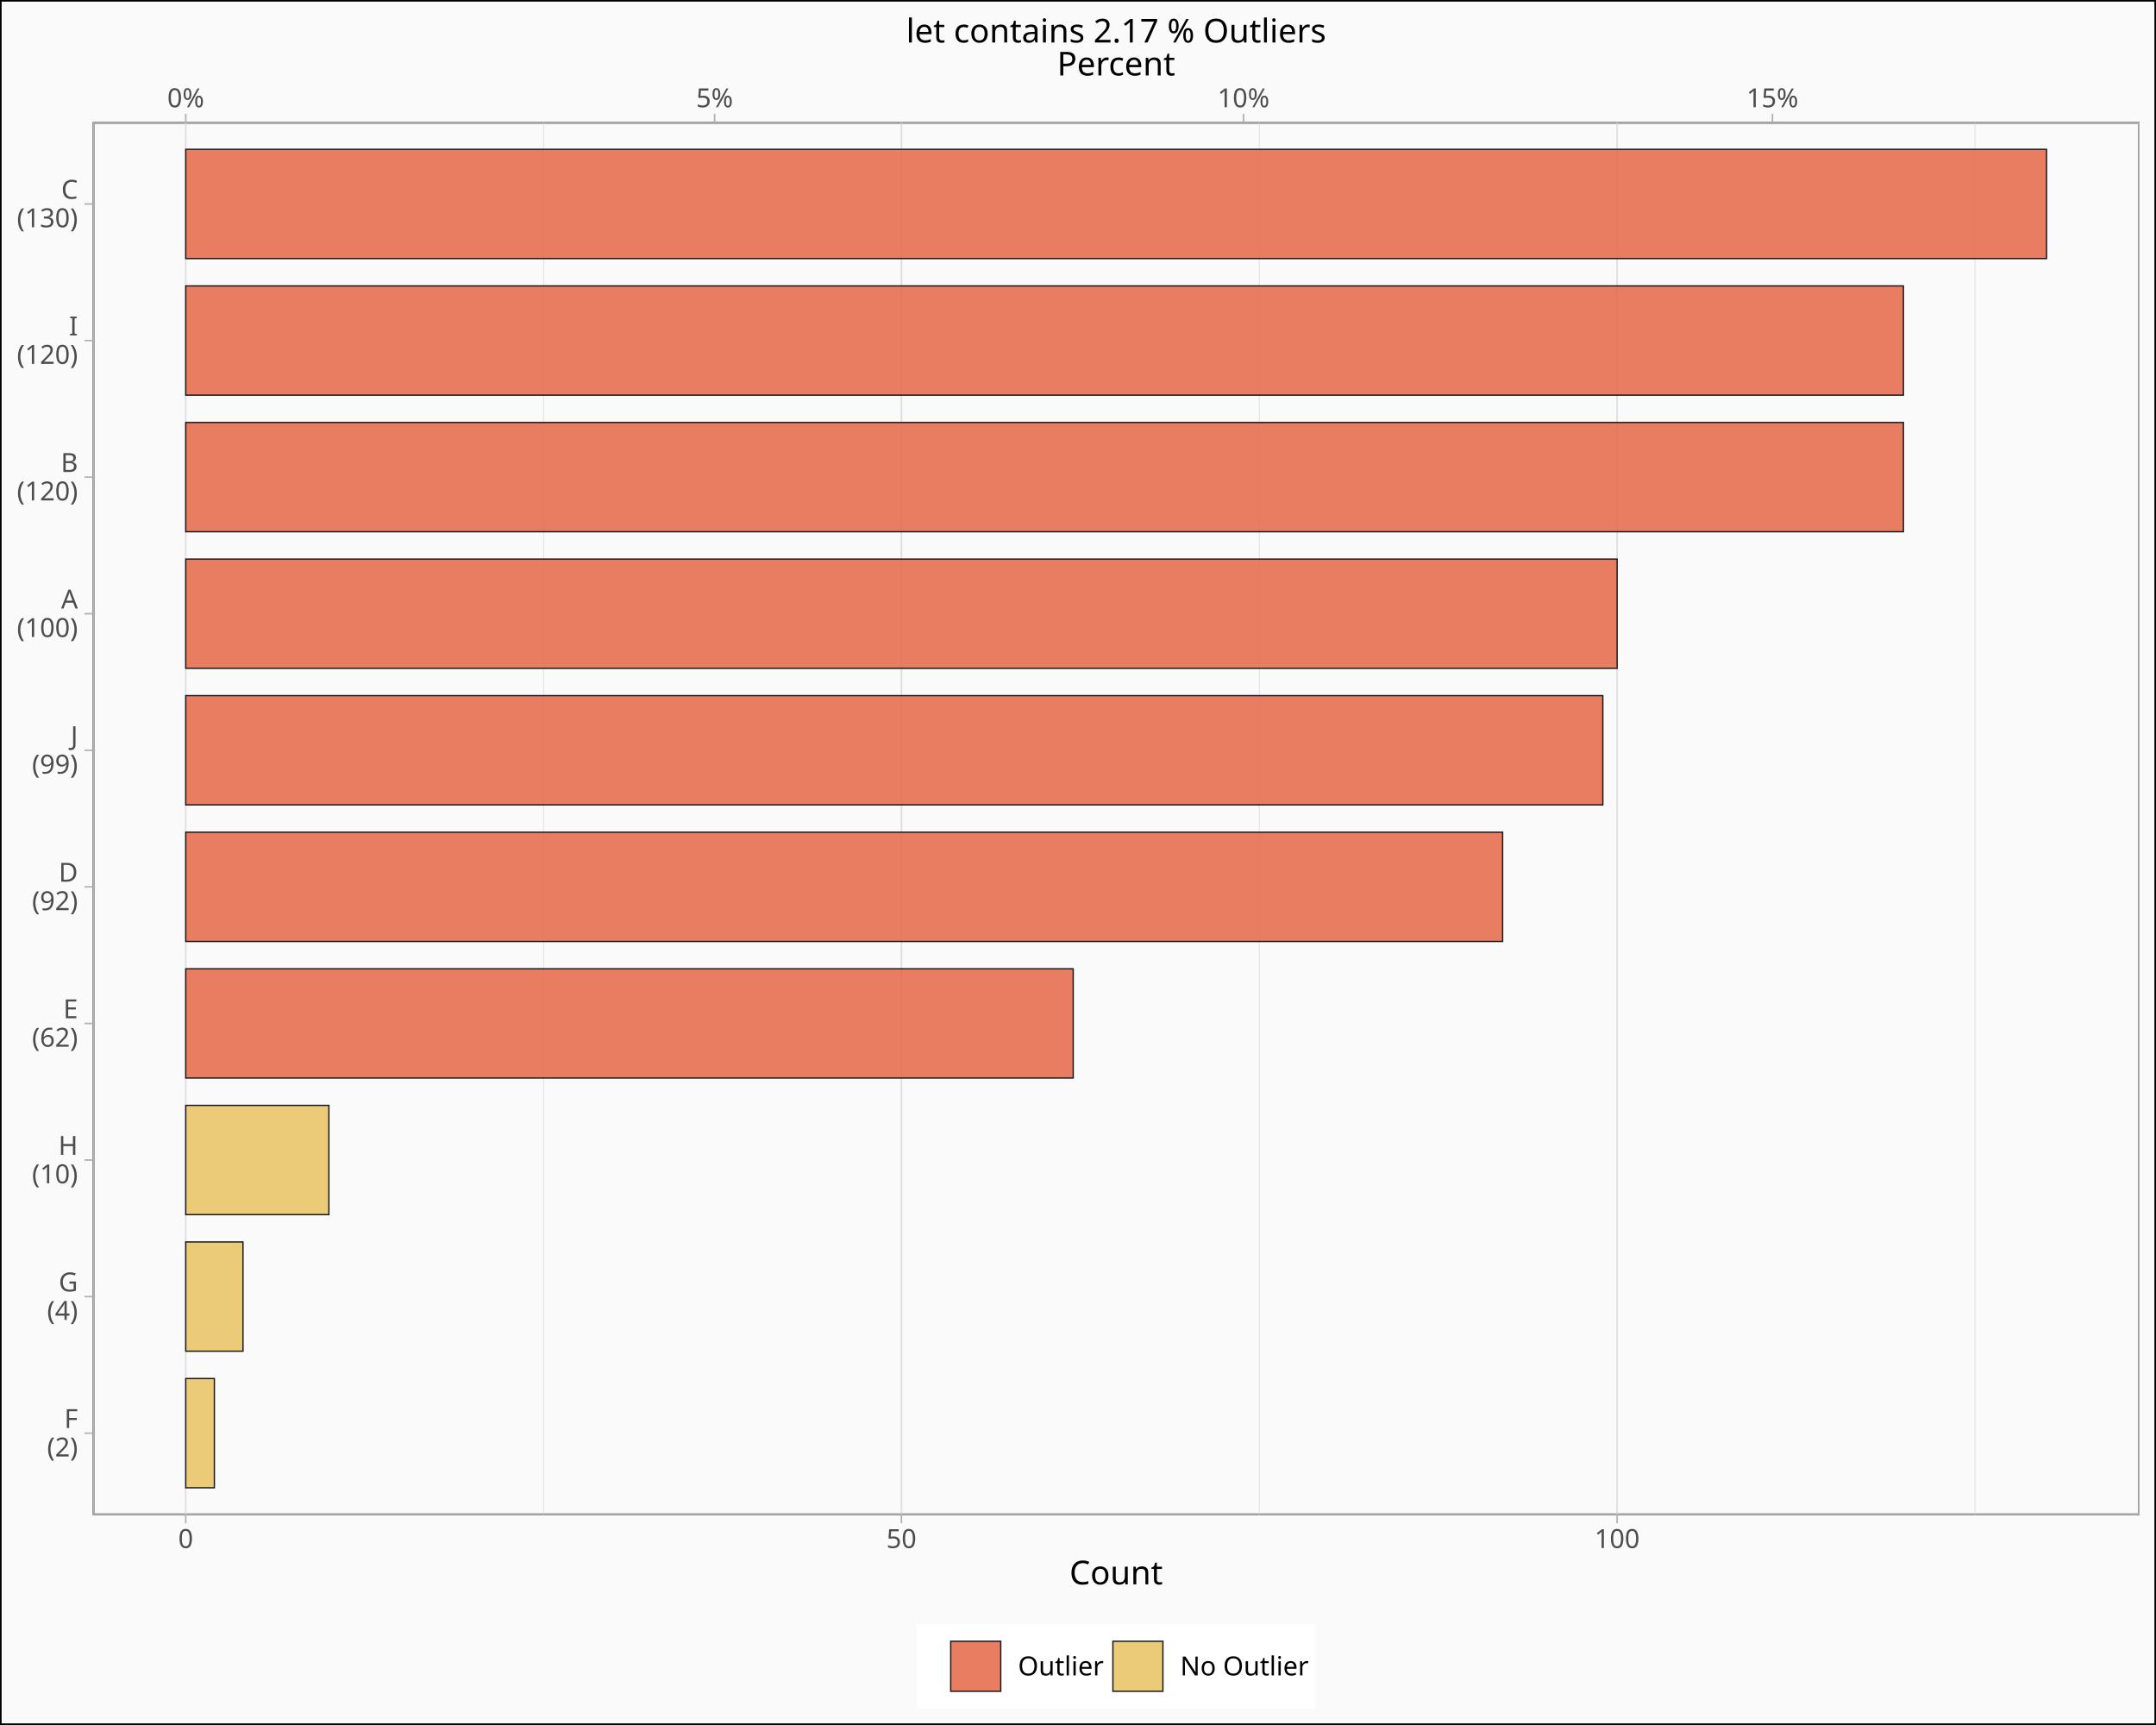
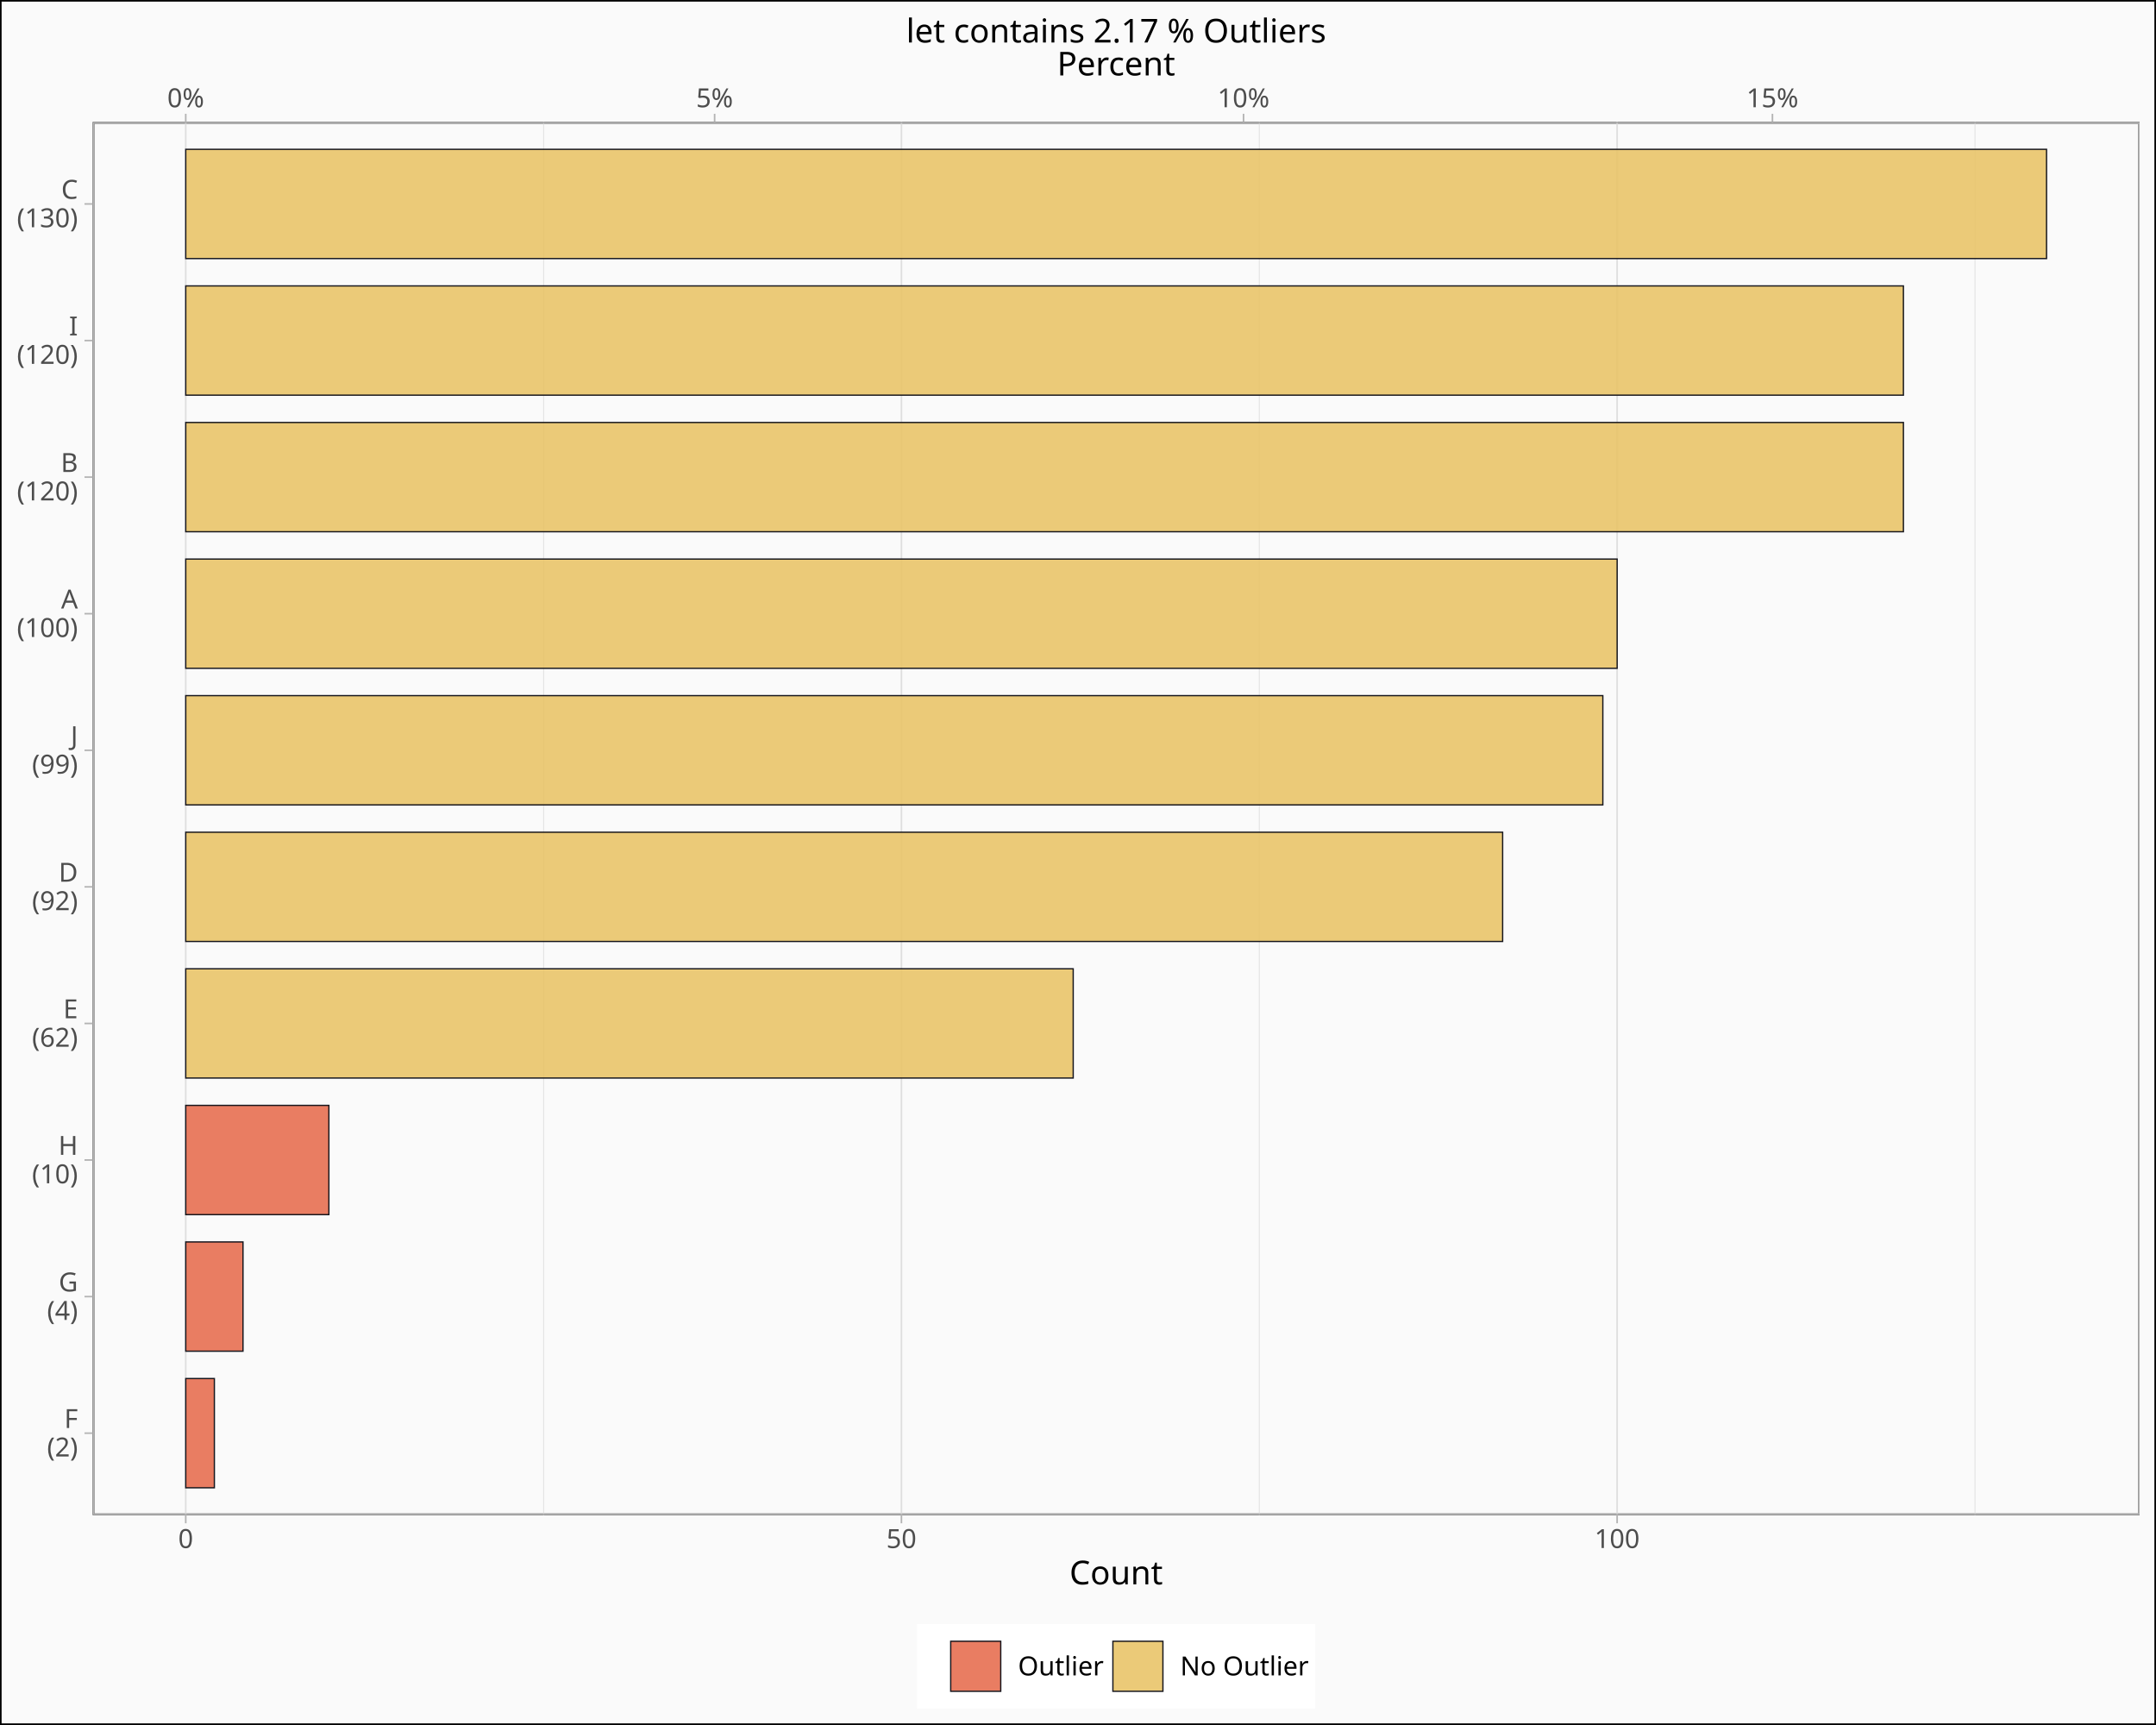
<svg xmlns="http://www.w3.org/2000/svg" class="svglite" data-engine-version="2.0" width="720.00pt" height="576.00pt" viewBox="0 0 720.00 576.00">
  <defs>
    <style type="text/css">
    .svglite line, .svglite polyline, .svglite polygon, .svglite path, .svglite rect, .svglite circle {
      fill: none;
      stroke: #000000;
      stroke-linecap: round;
      stroke-linejoin: round;
      stroke-miterlimit: 10.00;
    }
  </style>
  </defs>
  <rect width="100%" height="100%" style="stroke: none; fill: #FFFFFF;" />
  <defs>
    <clipPath id="cpMC4wMHw3MjAuMDB8MC4wMHw1NzYuMDA=">
      <rect x="0.00" y="0.00" width="720.00" height="576.00" />
    </clipPath>
  </defs>
  <g clip-path="url(#cpMC4wMHw3MjAuMDB8MC4wMHw1NzYuMDA=)">
    <rect x="0.00" y="0.00" width="720.00" height="576.00" style="stroke-width: 1.07; fill: #FAFAFA;" />
  </g>
  <defs>
    <clipPath id="cpMzAuOTZ8NzE0LjUyfDQwLjc0fDUwNS45MQ==">
      <rect x="30.96" y="40.74" width="683.57" height="465.17" />
    </clipPath>
  </defs>
  <g clip-path="url(#cpMzAuOTZ8NzE0LjUyfDQwLjc0fDUwNS45MQ==)">
    <rect x="30.96" y="40.74" width="683.57" height="465.17" style="stroke-width: 1.07; fill: #FAFAFA;" />
    <polyline points="181.53,505.91 181.53,40.74 " style="stroke-width: 0.27; stroke: #DEDEDE; stroke-linecap: butt;" />
    <polyline points="420.54,505.91 420.54,40.74 " style="stroke-width: 0.27; stroke: #DEDEDE; stroke-linecap: butt;" />
    <polyline points="659.55,505.91 659.55,40.74 " style="stroke-width: 0.27; stroke: #DEDEDE; stroke-linecap: butt;" />
    <polyline points="62.03,505.91 62.03,40.74 " style="stroke-width: 0.53; stroke: #DEDEDE; stroke-linecap: butt;" />
    <polyline points="301.04,505.91 301.04,40.74 " style="stroke-width: 0.53; stroke: #DEDEDE; stroke-linecap: butt;" />
    <polyline points="540.04,505.91 540.04,40.74 " style="stroke-width: 0.53; stroke: #DEDEDE; stroke-linecap: butt;" />
-     <rect x="62.03" y="186.68" width="478.02" height="36.48" style="stroke-width: 0.43; stroke: #16161D; stroke-linecap: butt; stroke-linejoin: miter; fill: #E76F51; fill-opacity: 0.90;" />
-     <rect x="62.03" y="141.07" width="573.62" height="36.48" style="stroke-width: 0.43; stroke: #16161D; stroke-linecap: butt; stroke-linejoin: miter; fill: #E76F51; fill-opacity: 0.90;" />
-     <rect x="62.03" y="49.86" width="621.42" height="36.48" style="stroke-width: 0.43; stroke: #16161D; stroke-linecap: butt; stroke-linejoin: miter; fill: #E76F51; fill-opacity: 0.90;" />
-     <rect x="62.03" y="277.89" width="439.78" height="36.48" style="stroke-width: 0.43; stroke: #16161D; stroke-linecap: butt; stroke-linejoin: miter; fill: #E76F51; fill-opacity: 0.90;" />
-     <rect x="62.03" y="323.49" width="296.37" height="36.48" style="stroke-width: 0.43; stroke: #16161D; stroke-linecap: butt; stroke-linejoin: miter; fill: #E76F51; fill-opacity: 0.90;" />
-     <rect x="62.03" y="460.31" width="9.56" height="36.48" style="stroke-width: 0.43; stroke: #16161D; stroke-linecap: butt; stroke-linejoin: miter; fill: #E9C46A; fill-opacity: 0.90;" />
-     <rect x="62.03" y="414.70" width="19.12" height="36.48" style="stroke-width: 0.43; stroke: #16161D; stroke-linecap: butt; stroke-linejoin: miter; fill: #E9C46A; fill-opacity: 0.90;" />
-     <rect x="62.03" y="369.10" width="47.80" height="36.48" style="stroke-width: 0.43; stroke: #16161D; stroke-linecap: butt; stroke-linejoin: miter; fill: #E9C46A; fill-opacity: 0.90;" />
-     <rect x="62.03" y="95.47" width="573.62" height="36.48" style="stroke-width: 0.43; stroke: #16161D; stroke-linecap: butt; stroke-linejoin: miter; fill: #E76F51; fill-opacity: 0.90;" />
-     <rect x="62.03" y="232.28" width="473.24" height="36.48" style="stroke-width: 0.43; stroke: #16161D; stroke-linecap: butt; stroke-linejoin: miter; fill: #E76F51; fill-opacity: 0.90;" />
+     <rect x="62.03" y="186.68" width="478.02" height="36.48" style="stroke-width: 0.43; stroke: #16161D; stroke-linecap: butt; stroke-linejoin: miter; fill: #E9C46A; fill-opacity: 0.90;" />
+     <rect x="62.03" y="141.07" width="573.62" height="36.48" style="stroke-width: 0.43; stroke: #16161D; stroke-linecap: butt; stroke-linejoin: miter; fill: #E9C46A; fill-opacity: 0.90;" />
+     <rect x="62.03" y="49.86" width="621.42" height="36.48" style="stroke-width: 0.43; stroke: #16161D; stroke-linecap: butt; stroke-linejoin: miter; fill: #E9C46A; fill-opacity: 0.90;" />
+     <rect x="62.03" y="277.89" width="439.78" height="36.48" style="stroke-width: 0.43; stroke: #16161D; stroke-linecap: butt; stroke-linejoin: miter; fill: #E9C46A; fill-opacity: 0.90;" />
+     <rect x="62.03" y="323.49" width="296.37" height="36.48" style="stroke-width: 0.43; stroke: #16161D; stroke-linecap: butt; stroke-linejoin: miter; fill: #E9C46A; fill-opacity: 0.90;" />
+     <rect x="62.03" y="460.31" width="9.56" height="36.48" style="stroke-width: 0.43; stroke: #16161D; stroke-linecap: butt; stroke-linejoin: miter; fill: #E76F51; fill-opacity: 0.90;" />
+     <rect x="62.03" y="414.70" width="19.12" height="36.48" style="stroke-width: 0.43; stroke: #16161D; stroke-linecap: butt; stroke-linejoin: miter; fill: #E76F51; fill-opacity: 0.90;" />
+     <rect x="62.03" y="369.10" width="47.80" height="36.48" style="stroke-width: 0.43; stroke: #16161D; stroke-linecap: butt; stroke-linejoin: miter; fill: #E76F51; fill-opacity: 0.90;" />
+     <rect x="62.03" y="95.47" width="573.62" height="36.48" style="stroke-width: 0.43; stroke: #16161D; stroke-linecap: butt; stroke-linejoin: miter; fill: #E9C46A; fill-opacity: 0.90;" />
+     <rect x="62.03" y="232.28" width="473.24" height="36.48" style="stroke-width: 0.43; stroke: #16161D; stroke-linecap: butt; stroke-linejoin: miter; fill: #E9C46A; fill-opacity: 0.90;" />
    <rect x="30.96" y="40.74" width="683.57" height="465.17" style="stroke-width: 1.07; stroke: #B3B3B3;" />
  </g>
  <g clip-path="url(#cpMC4wMHw3MjAuMDB8MC4wMHw1NzYuMDA=)">
    <text x="62.03" y="35.81" text-anchor="middle" style="font-size: 8.80px; fill: #4D4D4D; font-family: sans;" textLength="12.72px" lengthAdjust="spacingAndGlyphs">0%</text>
    <text x="238.65" y="35.81" text-anchor="middle" style="font-size: 8.80px; fill: #4D4D4D; font-family: sans;" textLength="12.72px" lengthAdjust="spacingAndGlyphs">5%</text>
    <text x="415.28" y="35.81" text-anchor="middle" style="font-size: 8.80px; fill: #4D4D4D; font-family: sans;" textLength="17.61px" lengthAdjust="spacingAndGlyphs">10%</text>
    <text x="591.91" y="35.81" text-anchor="middle" style="font-size: 8.80px; fill: #4D4D4D; font-family: sans;" textLength="17.61px" lengthAdjust="spacingAndGlyphs">15%</text>
    <polyline points="62.03,40.74 62.03,38.00 " style="stroke-width: 0.53; stroke: #B3B3B3; stroke-linecap: butt;" />
    <polyline points="238.65,40.74 238.65,38.00 " style="stroke-width: 0.53; stroke: #B3B3B3; stroke-linecap: butt;" />
    <polyline points="415.28,40.74 415.28,38.00 " style="stroke-width: 0.53; stroke: #B3B3B3; stroke-linecap: butt;" />
    <polyline points="591.91,40.74 591.91,38.00 " style="stroke-width: 0.53; stroke: #B3B3B3; stroke-linecap: butt;" />
    <text x="26.02" y="476.83" text-anchor="end" style="font-size: 8.80px; fill: #4D4D4D; font-family: sans;" textLength="7.82px" lengthAdjust="spacingAndGlyphs">F </text>
    <text x="26.02" y="486.33" text-anchor="end" style="font-size: 8.80px; fill: #4D4D4D; font-family: sans;" textLength="10.76px" lengthAdjust="spacingAndGlyphs">(2)</text>
    <text x="26.02" y="431.22" text-anchor="end" style="font-size: 8.80px; fill: #4D4D4D; font-family: sans;" textLength="9.29px" lengthAdjust="spacingAndGlyphs">G </text>
    <text x="26.02" y="440.73" text-anchor="end" style="font-size: 8.80px; fill: #4D4D4D; font-family: sans;" textLength="10.76px" lengthAdjust="spacingAndGlyphs">(4)</text>
    <text x="26.02" y="385.62" text-anchor="end" style="font-size: 8.80px; fill: #4D4D4D; font-family: sans;" textLength="8.80px" lengthAdjust="spacingAndGlyphs">H </text>
    <text x="26.02" y="395.12" text-anchor="end" style="font-size: 8.80px; fill: #4D4D4D; font-family: sans;" textLength="15.65px" lengthAdjust="spacingAndGlyphs">(10)</text>
    <text x="26.02" y="340.01" text-anchor="end" style="font-size: 8.80px; fill: #4D4D4D; font-family: sans;" textLength="8.32px" lengthAdjust="spacingAndGlyphs">E </text>
    <text x="26.02" y="349.52" text-anchor="end" style="font-size: 8.80px; fill: #4D4D4D; font-family: sans;" textLength="15.65px" lengthAdjust="spacingAndGlyphs">(62)</text>
    <text x="26.02" y="294.41" text-anchor="end" style="font-size: 8.80px; fill: #4D4D4D; font-family: sans;" textLength="8.80px" lengthAdjust="spacingAndGlyphs">D </text>
    <text x="26.02" y="303.91" text-anchor="end" style="font-size: 8.80px; fill: #4D4D4D; font-family: sans;" textLength="15.65px" lengthAdjust="spacingAndGlyphs">(92)</text>
    <text x="26.02" y="248.80" text-anchor="end" style="font-size: 8.80px; fill: #4D4D4D; font-family: sans;" textLength="6.85px" lengthAdjust="spacingAndGlyphs">J </text>
    <text x="26.02" y="258.31" text-anchor="end" style="font-size: 8.80px; fill: #4D4D4D; font-family: sans;" textLength="15.65px" lengthAdjust="spacingAndGlyphs">(99)</text>
    <text x="26.02" y="203.20" text-anchor="end" style="font-size: 8.80px; fill: #4D4D4D; font-family: sans;" textLength="8.32px" lengthAdjust="spacingAndGlyphs">A </text>
    <text x="26.02" y="212.70" text-anchor="end" style="font-size: 8.80px; fill: #4D4D4D; font-family: sans;" textLength="20.54px" lengthAdjust="spacingAndGlyphs">(100)</text>
    <text x="26.02" y="157.59" text-anchor="end" style="font-size: 8.80px; fill: #4D4D4D; font-family: sans;" textLength="8.32px" lengthAdjust="spacingAndGlyphs">B </text>
    <text x="26.02" y="167.10" text-anchor="end" style="font-size: 8.80px; fill: #4D4D4D; font-family: sans;" textLength="20.54px" lengthAdjust="spacingAndGlyphs">(120)</text>
    <text x="26.02" y="111.99" text-anchor="end" style="font-size: 8.80px; fill: #4D4D4D; font-family: sans;" textLength="4.89px" lengthAdjust="spacingAndGlyphs">I </text>
    <text x="26.02" y="121.49" text-anchor="end" style="font-size: 8.80px; fill: #4D4D4D; font-family: sans;" textLength="20.54px" lengthAdjust="spacingAndGlyphs">(120)</text>
    <text x="26.02" y="66.38" text-anchor="end" style="font-size: 8.80px; fill: #4D4D4D; font-family: sans;" textLength="8.80px" lengthAdjust="spacingAndGlyphs">C </text>
    <text x="26.02" y="75.88" text-anchor="end" style="font-size: 8.80px; fill: #4D4D4D; font-family: sans;" textLength="20.54px" lengthAdjust="spacingAndGlyphs">(130)</text>
    <polyline points="28.22,478.55 30.96,478.55 " style="stroke-width: 0.53; stroke: #B3B3B3; stroke-linecap: butt;" />
    <polyline points="28.22,432.95 30.96,432.95 " style="stroke-width: 0.53; stroke: #B3B3B3; stroke-linecap: butt;" />
    <polyline points="28.22,387.34 30.96,387.34 " style="stroke-width: 0.53; stroke: #B3B3B3; stroke-linecap: butt;" />
    <polyline points="28.22,341.74 30.96,341.74 " style="stroke-width: 0.53; stroke: #B3B3B3; stroke-linecap: butt;" />
    <polyline points="28.22,296.13 30.96,296.13 " style="stroke-width: 0.53; stroke: #B3B3B3; stroke-linecap: butt;" />
    <polyline points="28.22,250.53 30.96,250.53 " style="stroke-width: 0.53; stroke: #B3B3B3; stroke-linecap: butt;" />
    <polyline points="28.22,204.92 30.96,204.92 " style="stroke-width: 0.53; stroke: #B3B3B3; stroke-linecap: butt;" />
    <polyline points="28.22,159.31 30.96,159.31 " style="stroke-width: 0.53; stroke: #B3B3B3; stroke-linecap: butt;" />
    <polyline points="28.22,113.71 30.96,113.71 " style="stroke-width: 0.53; stroke: #B3B3B3; stroke-linecap: butt;" />
    <polyline points="28.22,68.10 30.96,68.10 " style="stroke-width: 0.53; stroke: #B3B3B3; stroke-linecap: butt;" />
    <polyline points="62.03,508.65 62.03,505.91 " style="stroke-width: 0.53; stroke: #B3B3B3; stroke-linecap: butt;" />
    <polyline points="301.04,508.65 301.04,505.91 " style="stroke-width: 0.53; stroke: #B3B3B3; stroke-linecap: butt;" />
    <polyline points="540.04,508.65 540.04,505.91 " style="stroke-width: 0.53; stroke: #B3B3B3; stroke-linecap: butt;" />
    <text x="62.03" y="516.90" text-anchor="middle" style="font-size: 8.80px; fill: #4D4D4D; font-family: sans;" textLength="4.89px" lengthAdjust="spacingAndGlyphs">0</text>
    <text x="301.04" y="516.90" text-anchor="middle" style="font-size: 8.80px; fill: #4D4D4D; font-family: sans;" textLength="9.79px" lengthAdjust="spacingAndGlyphs">50</text>
    <text x="540.04" y="516.90" text-anchor="middle" style="font-size: 8.80px; fill: #4D4D4D; font-family: sans;" textLength="14.68px" lengthAdjust="spacingAndGlyphs">100</text>
    <text x="372.74" y="25.19" text-anchor="middle" style="font-size: 11.00px; font-family: sans;" textLength="37.92px" lengthAdjust="spacingAndGlyphs">Percent</text>
    <text x="372.74" y="529.04" text-anchor="middle" style="font-size: 11.00px; font-family: sans;" textLength="29.36px" lengthAdjust="spacingAndGlyphs">Count</text>
    <rect x="306.25" y="542.28" width="132.97" height="28.24" style="stroke-width: 1.07; stroke: none; fill: #FFFFFF;" />
    <rect x="317.21" y="547.76" width="17.28" height="17.28" style="stroke-width: 1.07; stroke: none; fill: #FFFFFF;" />
    <rect x="317.49" y="548.04" width="16.71" height="16.71" style="stroke-width: 0.43; stroke: #16161D; stroke-linecap: butt; stroke-linejoin: miter; fill: #E76F51; fill-opacity: 0.90;" />
    <rect x="371.37" y="547.76" width="17.28" height="17.28" style="stroke-width: 1.07; stroke: none; fill: #FFFFFF;" />
    <rect x="371.65" y="548.04" width="16.71" height="16.71" style="stroke-width: 0.43; stroke: #16161D; stroke-linecap: butt; stroke-linejoin: miter; fill: #E9C46A; fill-opacity: 0.90;" />
    <text x="339.97" y="559.43" style="font-size: 8.80px; font-family: sans;" textLength="25.92px" lengthAdjust="spacingAndGlyphs">Outlier</text>
    <text x="394.13" y="559.43" style="font-size: 8.80px; font-family: sans;" textLength="39.62px" lengthAdjust="spacingAndGlyphs">No Outlier</text>
    <text x="372.74" y="14.19" text-anchor="middle" style="font-size: 11.00px; font-family: sans;" textLength="133.91px" lengthAdjust="spacingAndGlyphs">let contains 2.17 % Outliers</text>
  </g>
</svg>
